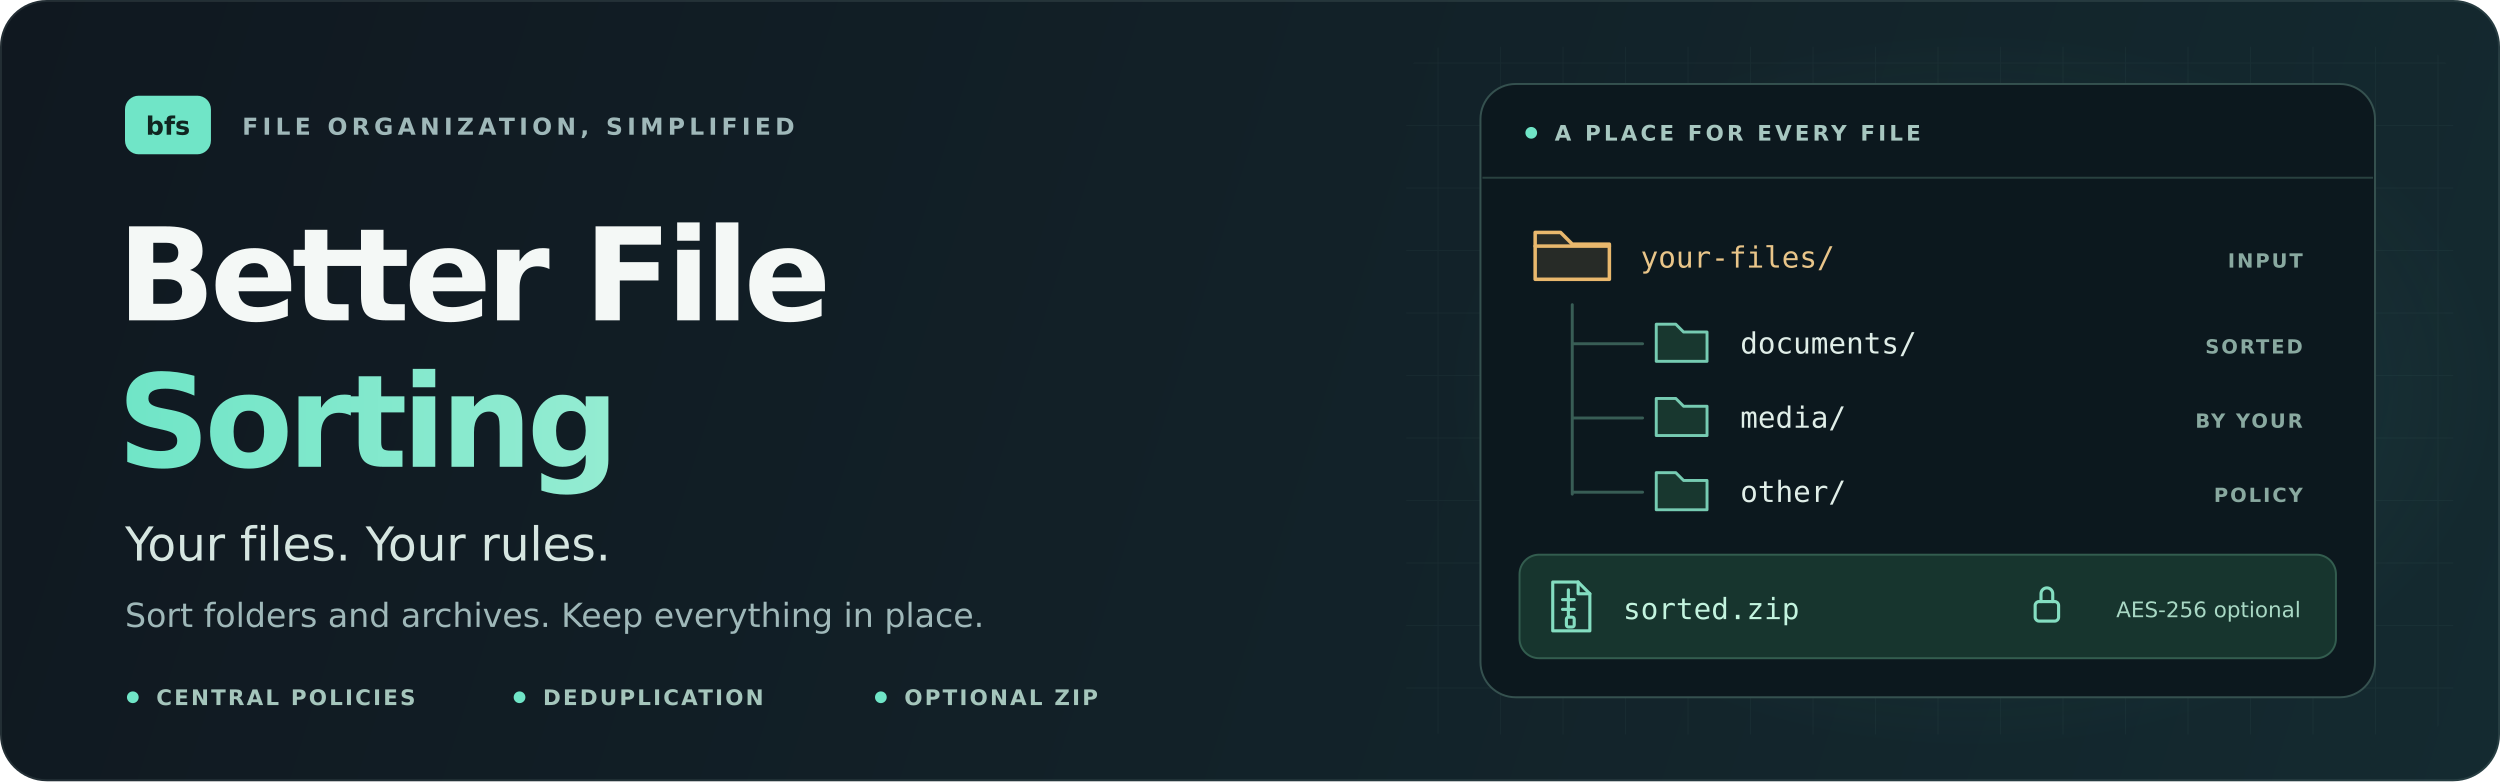
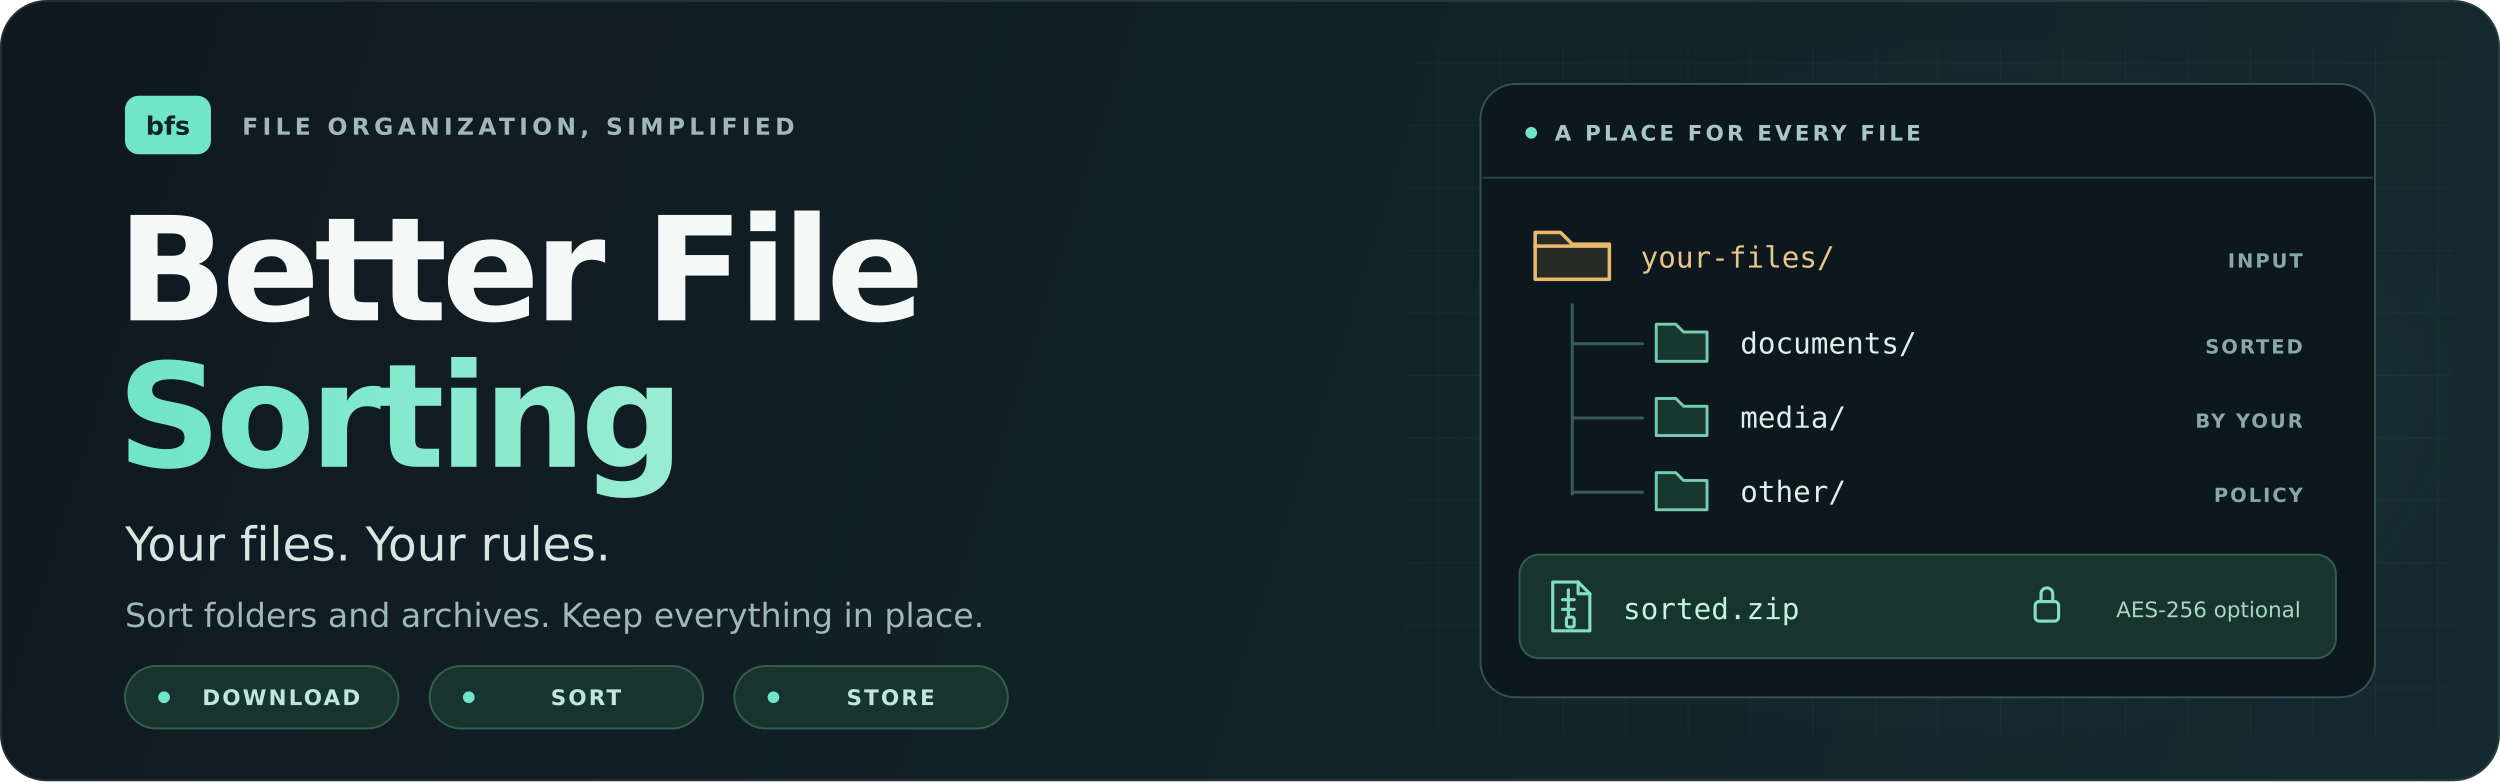
<svg xmlns="http://www.w3.org/2000/svg" width="1280" height="400" viewBox="0 0 1280 400" role="img" aria-labelledby="title desc">
  <defs>
    <linearGradient id="background" x1="0" y1="0" x2="1280" y2="400" gradientUnits="userSpaceOnUse">
      <stop stop-color="#101820" />
      <stop offset="1" stop-color="#142A30" />
    </linearGradient>
    <radialGradient id="glow">
      <stop stop-color="#5EE0C0" stop-opacity=".12" />
      <stop offset="1" stop-color="#5EE0C0" stop-opacity="0" />
    </radialGradient>
    <linearGradient id="accent" x1="64" y1="0" x2="582" y2="0" gradientUnits="userSpaceOnUse">
      <stop stop-color="#70E5C7" />
      <stop offset="1" stop-color="#BAF3DD" />
    </linearGradient>
    <pattern id="grid" width="32" height="32" patternUnits="userSpaceOnUse">
      <path d="M32 0H0V32" fill="none" stroke="#B3E4D7" stroke-opacity=".035" />
    </pattern>
  </defs>
  <rect width="1280" height="400" rx="24" fill="url(#background)" />
  <rect x="720" y="24" width="536" height="352" rx="20" fill="url(#grid)" />
  <ellipse cx="1010" cy="200" rx="270" ry="185" fill="url(#glow)" />
  <rect x=".5" y=".5" width="1279" height="399" rx="23.5" fill="none" stroke="#D2F4EA" stroke-opacity=".1" />
  <g font-family="DejaVu Sans, Arial, sans-serif">
    <rect x="64" y="49" width="44" height="30" rx="7" fill="#70E5C7" />
    <text x="86" y="69" text-anchor="middle" font-size="13" font-weight="700" fill="#102621">bfs</text>
    <text x="124" y="69" font-size="12" letter-spacing="2.2" font-weight="700" fill="#9FB8B9">FILE ORGANIZATION, SIMPLIFIED</text>
-     <text x="60" y="164" font-size="66" font-weight="700" letter-spacing="-2.8" fill="#F4F8F6">Better File</text>
-     <text x="60" y="239" font-size="66" font-weight="700" letter-spacing="-2.8" fill="url(#accent)">Sorting</text>
+     <text x="60" y="164" font-size="74" font-weight="700" letter-spacing="-2.8" fill="#F4F8F6">Better File</text>
+     <text x="60" y="239" font-size="74" font-weight="700" letter-spacing="-2.8" fill="url(#accent)">Sorting</text>
    <text x="64" y="287" font-size="24" fill="#D6E6E1">Your files. Your rules.</text>
    <text x="64" y="321" font-size="17" fill="#9FB8B9">Sort folders and archives. Keep everything in place.</text>
-     <g font-size="11" font-weight="700" letter-spacing="1.1" fill="#A5C6BC">
-       <circle cx="68" cy="357" r="3" fill="#70E5C7" />
-       <text x="80" y="361">CENTRAL POLICIES</text>
-       <circle cx="266" cy="357" r="3" fill="#70E5C7" />
-       <text x="278" y="361">DEDUPLICATION</text>
-       <circle cx="451" cy="357" r="3" fill="#70E5C7" />
-       <text x="463" y="361">OPTIONAL ZIP</text>
+     <g font-size="11" font-weight="700" letter-spacing="1.1" fill="#C3E6DC">
+       <g transform="translate(64 341)">
+         <rect width="140" height="32" rx="16" fill="#17352E" stroke="#335D4F" />
+         <circle cx="20" cy="16" r="3" fill="#70E5C7" />
+         <text x="80" y="20" text-anchor="middle">DOWNLOAD</text>
+       </g>
+       <g transform="translate(220 341)">
+         <rect width="140" height="32" rx="16" fill="#17352E" stroke="#335D4F" />
+         <circle cx="20" cy="16" r="3" fill="#70E5C7" />
+         <text x="80" y="20" text-anchor="middle">SORT</text>
+       </g>
+       <g transform="translate(376 341)">
+         <rect width="140" height="32" rx="16" fill="#17352E" stroke="#335D4F" />
+         <circle cx="20" cy="16" r="3" fill="#70E5C7" />
+         <text x="80" y="20" text-anchor="middle">STORE</text>
+       </g>
    </g>
    <rect x="758" y="43" width="458" height="314" rx="18" fill="#0C181E" stroke="#35514F" />
    <circle cx="784" cy="68" r="3" fill="#70E5C7" />
    <text x="796" y="72" font-size="11" letter-spacing="1.6" font-weight="700" fill="#A7C7C0">A PLACE FOR EVERY FILE</text>
    <path d="M759 91H1215" stroke="#29413F" />
    <g fill="none" stroke-linejoin="round" stroke-linecap="round">
      <path d="M786 119H799L805 125H824V143H786Z" fill="#E9B86D" fill-opacity=".12" stroke="#E9B86D" stroke-width="1.8" />
      <path d="M786 126H824" stroke="#E9B86D" stroke-width="1.8" />
      <path d="M805 156V253M805 176H841M805 214H841M805 252H841" stroke="#385D55" stroke-width="1.5" />
      <g stroke="#76CBB2" stroke-width="1.5" fill="#18372F">
        <path d="M848 166H858L862 170H874V185H848Z" />
        <path d="M848 204H858L862 208H874V223H848Z" />
        <path d="M848 242H858L862 246H874V261H848Z" />
      </g>
    </g>
    <g font-family="DejaVu Sans Mono, monospace" font-size="15">
      <text x="840" y="137" fill="#E9C589">your-files/</text>
      <text x="891" y="181" fill="#E0EEE8">documents/</text>
      <text x="891" y="219" fill="#E0EEE8">media/</text>
      <text x="891" y="257" fill="#E0EEE8">other/</text>
    </g>
    <g fill="#89A9A0" font-size="10" font-weight="700" letter-spacing="1">
      <text x="1179" y="137" text-anchor="end">INPUT</text>
      <text x="1179" y="181" text-anchor="end">SORTED</text>
      <text x="1179" y="219" text-anchor="end">BY YOUR</text>
      <text x="1179" y="257" text-anchor="end">POLICY</text>
    </g>
    <rect x="778" y="284" width="418" height="53" rx="10" fill="#17352E" stroke="#335D4F" />
    <g fill="none" stroke="#84DEC1" stroke-width="1.6" stroke-linejoin="round" stroke-linecap="round">
      <path d="M795 298H808L814 304V323H795Z" />
      <path d="M808 298V304H814M803 302V315M800 307H806M800 312H806" />
      <rect x="802" y="316" width="4" height="5" rx="1" />
      <rect x="1042" y="308" width="12" height="10" rx="2" />
      <path d="M1045 308V304A3 3 0 0 1 1051 304V308" />
    </g>
    <text x="831" y="317" font-family="DejaVu Sans Mono, monospace" font-size="15" fill="#C3F4DF">sorted.zip</text>
    <text x="1178" y="316" text-anchor="end" font-size="11" fill="#A8D8C4">AES-256 optional</text>
  </g>
</svg>
